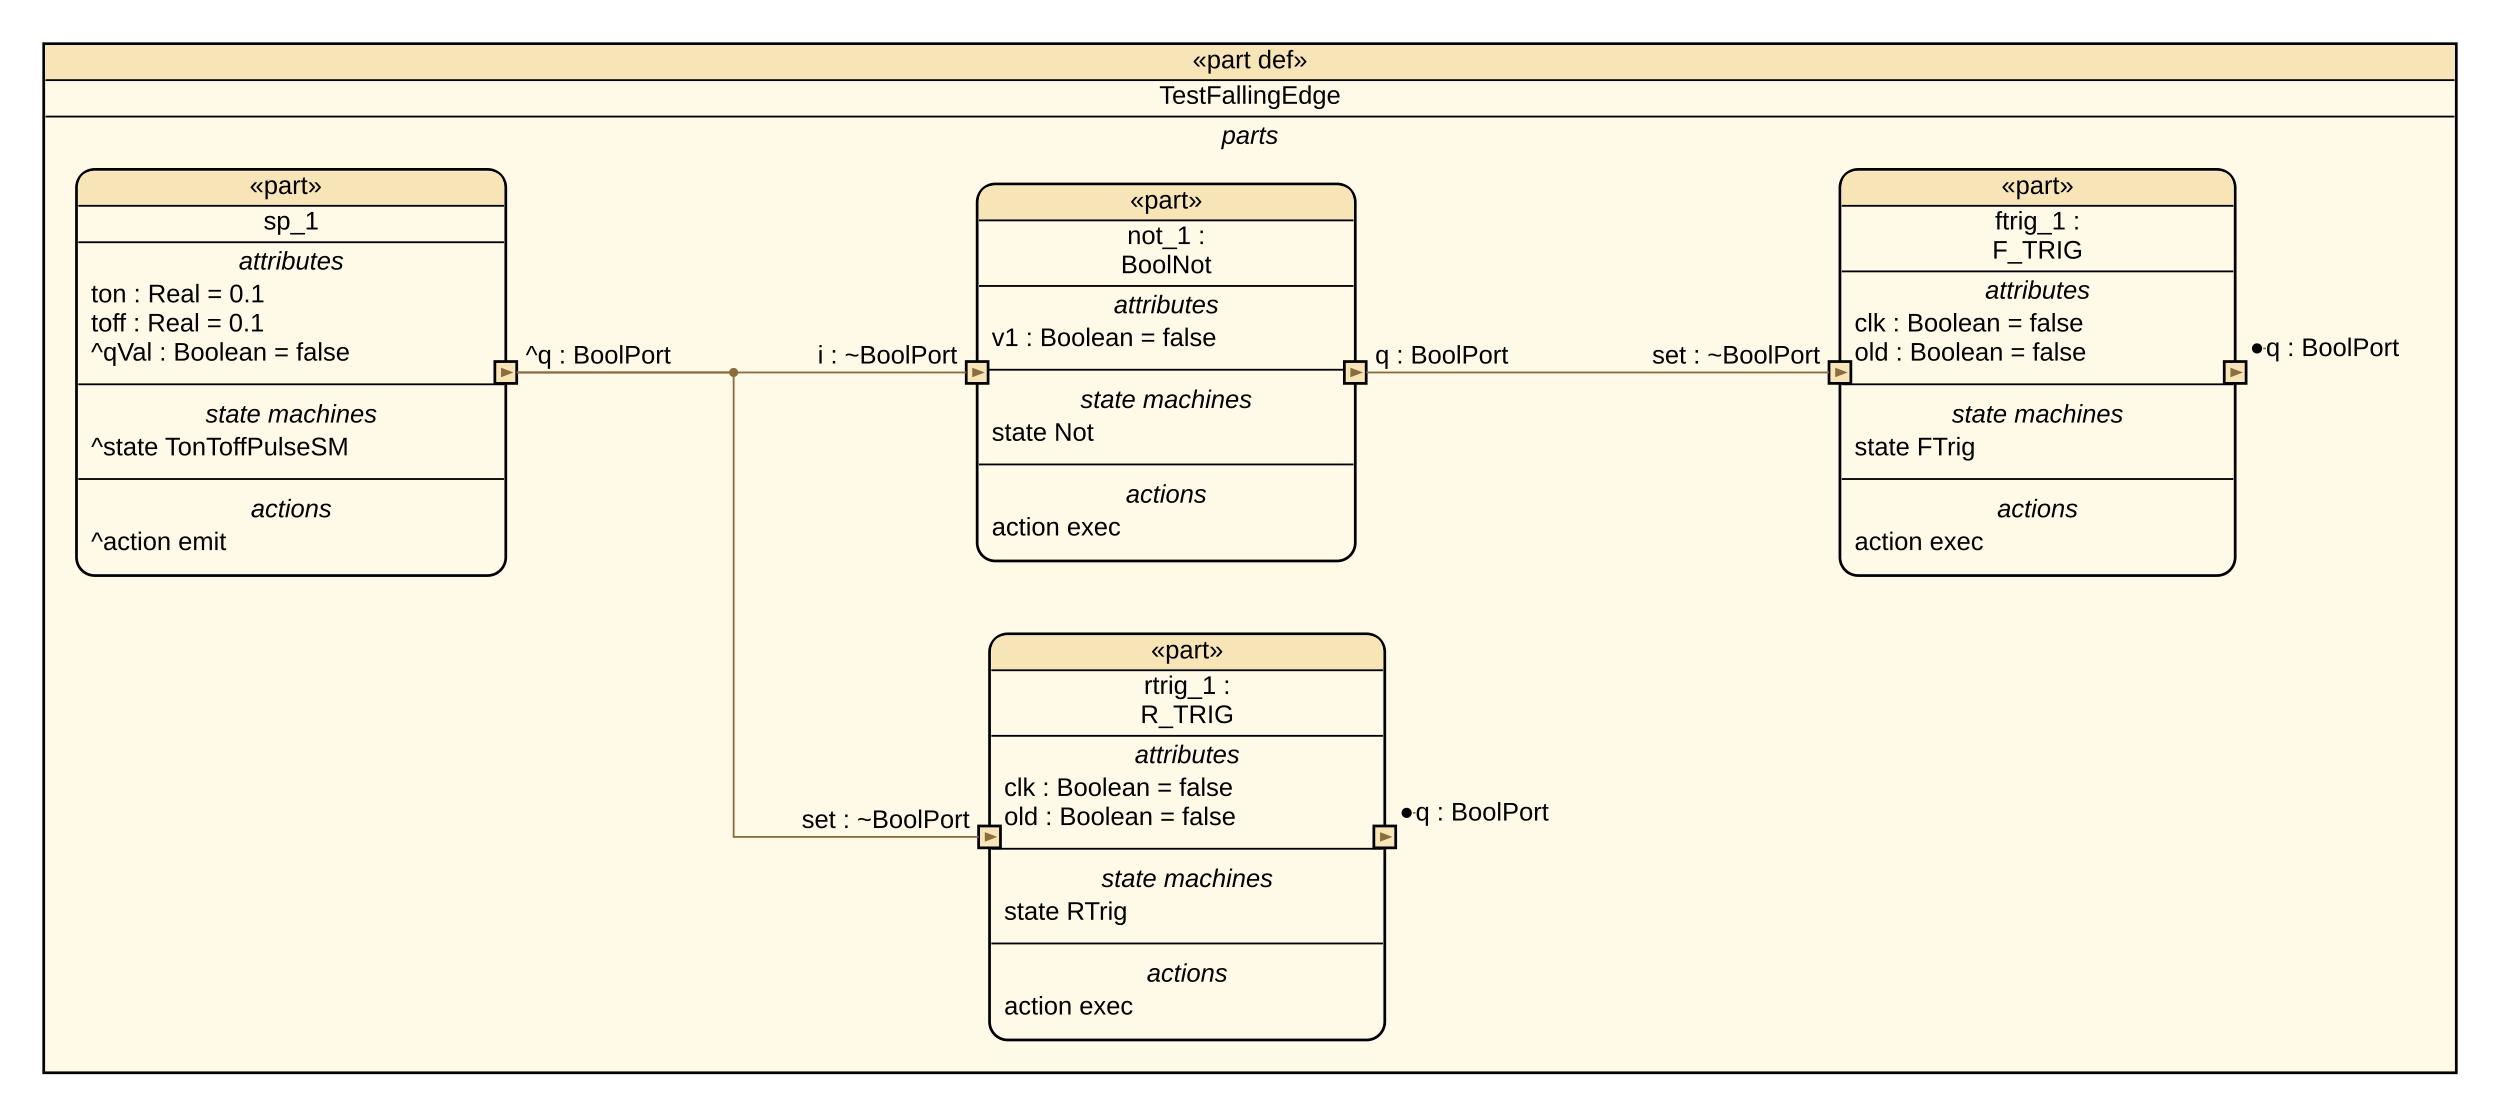
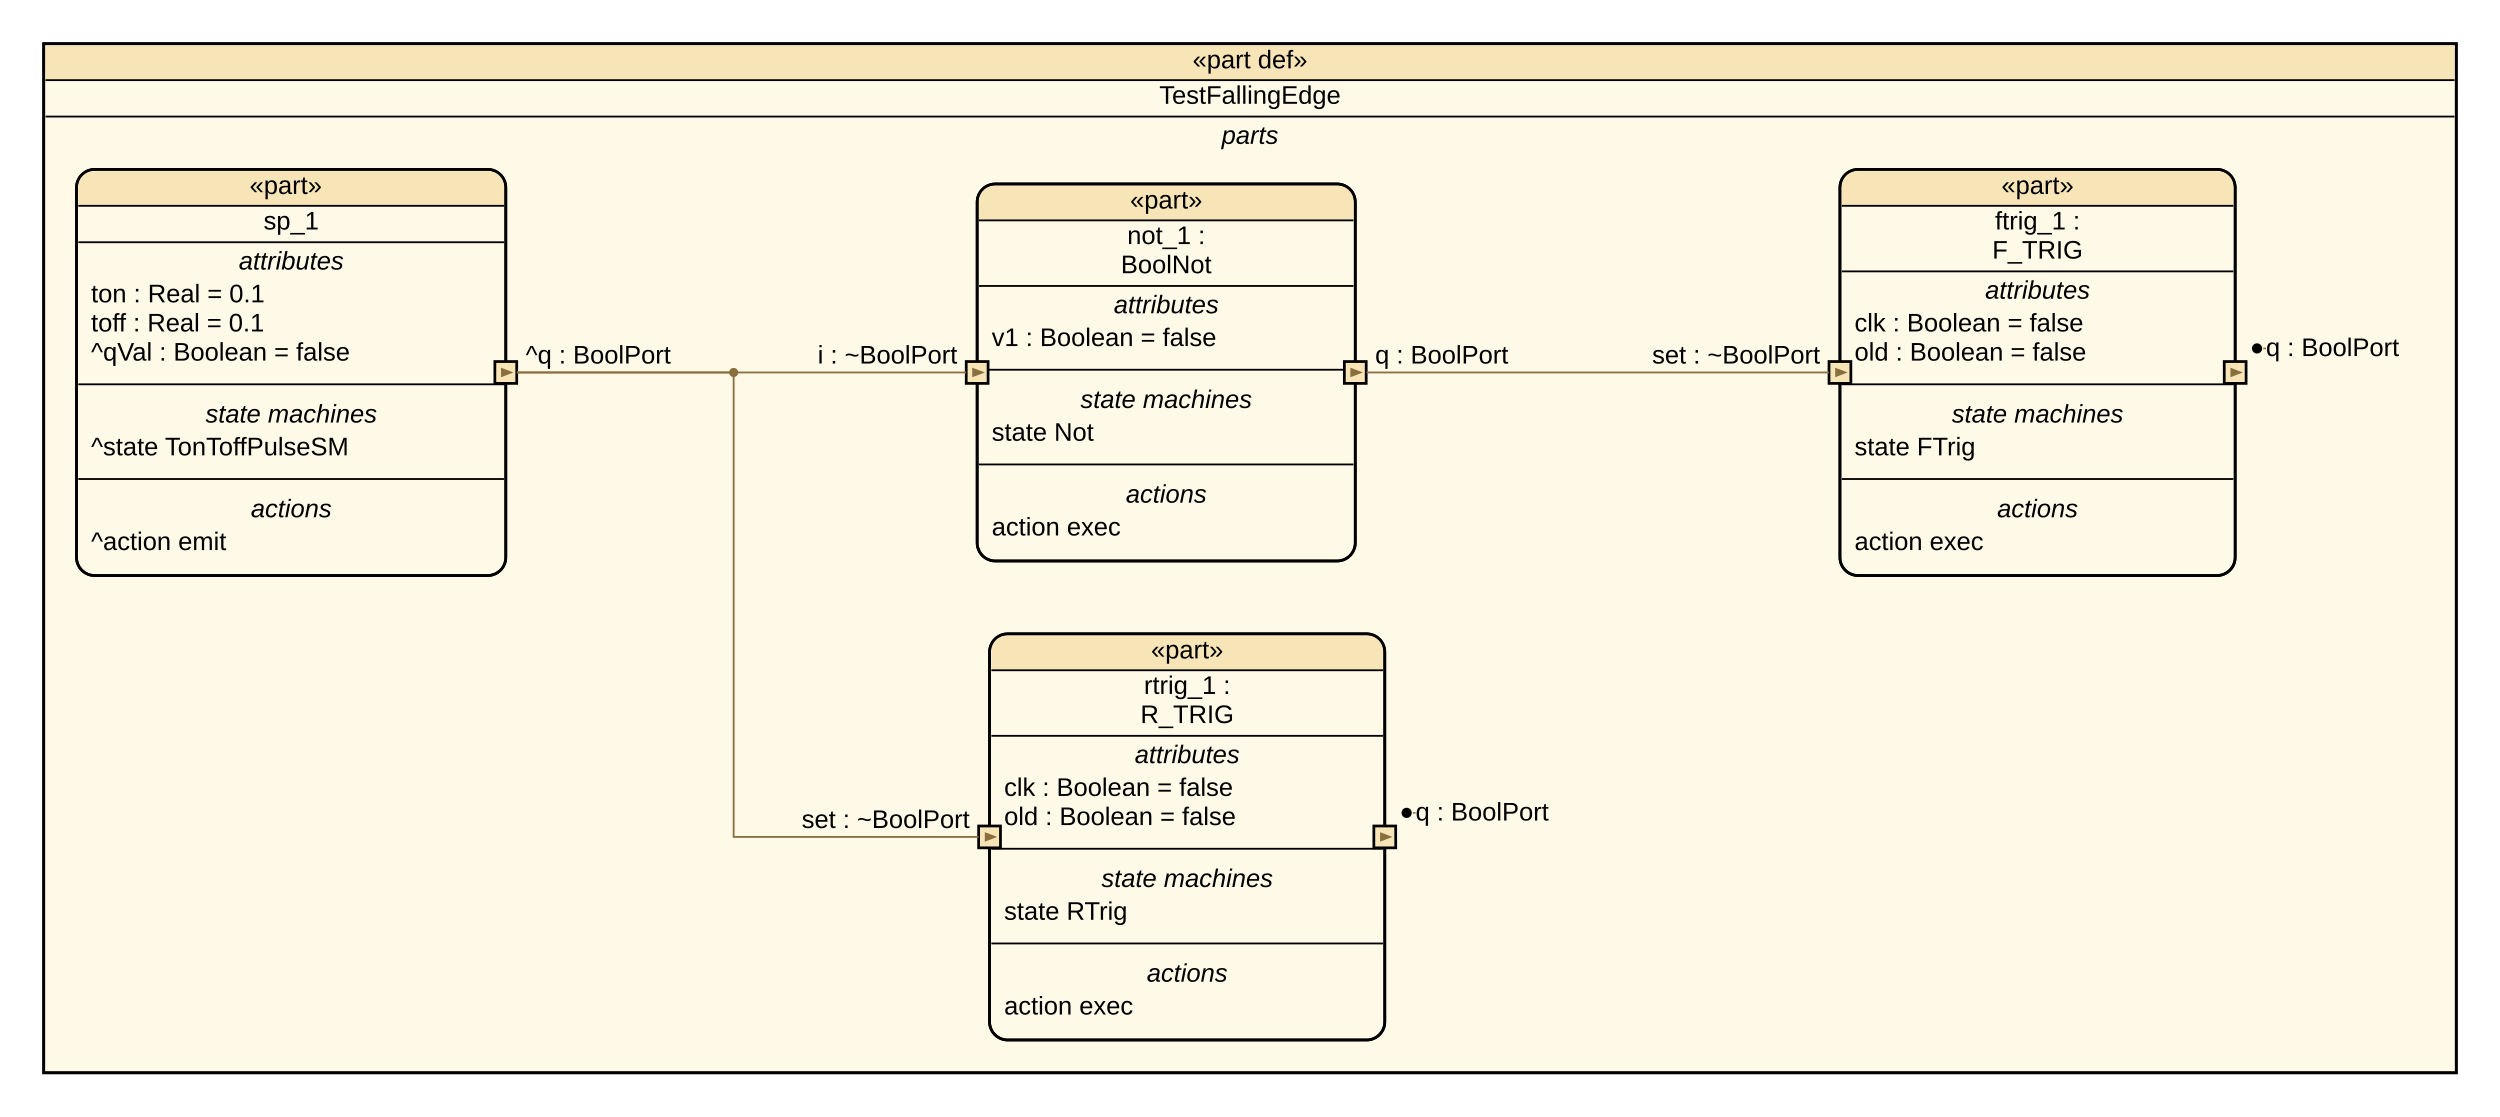
<svg xmlns="http://www.w3.org/2000/svg" width="1372.6" height="613.0" viewBox="-8.0 -8.0 1372.6 613.0">
  <defs>
    <marker id="arrow" markerUnits="userSpaceOnUse" markerWidth="8.0" markerHeight="6.0" refX="7.0" refY="3.0" orient="auto">
      <path d="M0,0 L8.0,3.0 L0,6.0 Z" fill="#8a6e3d" />
    </marker>
  </defs>
  <rect x="16.0" y="16.0" width="1324.6" height="565.0" rx="0.0" ry="0.0" fill="#fff9e8" stroke="#000" stroke-width="1.5" />
  <path d="M17.0,36.0 L17.0,17.0 Q17.0,17.0 17.0,17.0 L1339.6,17.0 Q1339.6,17.0 1339.6,17.0 L1339.6,36.0 Z" fill="#f7e5b7" />
  <text x="678.3" y="29.5" text-anchor="middle" font-family="Arial, sans-serif" font-size="14">«part def»</text>
  <line x1="17.0" y1="36.0" x2="1339.6" y2="36.0" stroke="#000" stroke-width="1" />
  <text x="678.3" y="49.0" text-anchor="middle" font-family="Arial, sans-serif" font-size="14">TestFallingEdge</text>
  <line x1="17.0" y1="56.0" x2="1339.6" y2="56.0" stroke="#000" stroke-width="1" />
+   <rect x="16.0" y="16.0" width="1324.6" height="565.0" rx="0.0" ry="0.0" fill="none" stroke="#000" stroke-width="1.5" />
  <text x="678.3" y="71.0" text-anchor="middle" font-family="Arial, sans-serif" font-size="14" font-style="italic">parts</text>
  <rect x="34.0" y="85.0" width="235.7" height="223.0" rx="10.0" ry="10.0" fill="#fff9e8" stroke="#000" stroke-width="1.5" />
  <path d="M35.0,105.0 L35.0,95.0 Q35.0,86.0 44.0,86.0 L259.7,86.0 Q268.7,86.0 268.7,95.0 L268.7,105.0 Z" fill="#f7e5b7" />
  <text x="148.9" y="98.5" text-anchor="middle" font-family="Arial, sans-serif" font-size="14">«part»</text>
  <line x1="35.0" y1="105.0" x2="268.7" y2="105.0" stroke="#000" stroke-width="1" />
  <text x="151.9" y="118.0" text-anchor="middle" font-family="Arial, sans-serif" font-size="14">sp_1</text>
  <line x1="35.0" y1="125.0" x2="268.7" y2="125.0" stroke="#000" stroke-width="1" />
+   <rect x="34.0" y="85.0" width="235.7" height="223.0" rx="10.0" ry="10.0" fill="none" stroke="#000" stroke-width="1.5" />
  <text x="151.9" y="140.0" text-anchor="middle" font-family="Arial, sans-serif" font-size="14" font-style="italic">attributes</text>
  <text x="42.0" y="158.0" text-anchor="start" font-family="Arial, sans-serif" font-size="14">ton : Real = 0.1</text>
  <text x="42.0" y="174.0" text-anchor="start" font-family="Arial, sans-serif" font-size="14">toff : Real = 0.1</text>
  <text x="42.0" y="190.0" text-anchor="start" font-family="Arial, sans-serif" font-size="14">^qVal : Boolean = false</text>
  <line x1="35.0" y1="203.0" x2="268.7" y2="203.0" stroke="#000" stroke-width="1" />
  <text x="151.9" y="224.0" text-anchor="middle" font-family="Arial, sans-serif" font-size="14" font-style="italic">state machines</text>
  <text x="42.0" y="242.0" text-anchor="start" font-family="Arial, sans-serif" font-size="14">^state TonToffPulseSM</text>
  <line x1="35.0" y1="255.0" x2="268.7" y2="255.0" stroke="#000" stroke-width="1" />
  <text x="151.9" y="276.0" text-anchor="middle" font-family="Arial, sans-serif" font-size="14" font-style="italic">actions</text>
  <text x="42.0" y="294.0" text-anchor="start" font-family="Arial, sans-serif" font-size="14">^action emit</text>
  <rect x="263.7" y="190.5" width="12.0" height="12.0" rx="0.0" ry="0.0" fill="#f7e5b7" stroke="#000" stroke-width="1.5" />
  <polygon points="273.9,196.5 267.1,199.1 267.1,193.9" fill="#8a6e3d" />
  <rect x="528.5" y="93.0" width="207.6" height="207.0" rx="10.0" ry="10.0" fill="#fff9e8" stroke="#000" stroke-width="1.5" />
  <path d="M529.5,113.0 L529.5,103.0 Q529.5,94.0 538.5,94.0 L726.1,94.0 Q735.1,94.0 735.1,103.0 L735.1,113.0 Z" fill="#f7e5b7" />
  <text x="632.3" y="106.5" text-anchor="middle" font-family="Arial, sans-serif" font-size="14">«part»</text>
  <line x1="529.5" y1="113.0" x2="735.1" y2="113.0" stroke="#000" stroke-width="1" />
  <text x="632.3" y="126.0" text-anchor="middle" font-family="Arial, sans-serif" font-size="14">not_1 :</text>
  <text x="632.3" y="142.0" text-anchor="middle" font-family="Arial, sans-serif" font-size="14">BoolNot</text>
  <line x1="529.5" y1="149.0" x2="735.1" y2="149.0" stroke="#000" stroke-width="1" />
+   <rect x="528.5" y="93.0" width="207.6" height="207.0" rx="10.0" ry="10.0" fill="none" stroke="#000" stroke-width="1.5" />
  <text x="632.3" y="164.0" text-anchor="middle" font-family="Arial, sans-serif" font-size="14" font-style="italic">attributes</text>
  <text x="536.5" y="182.0" text-anchor="start" font-family="Arial, sans-serif" font-size="14">v1 : Boolean = false</text>
  <line x1="529.5" y1="195.0" x2="735.1" y2="195.0" stroke="#000" stroke-width="1" />
  <text x="632.3" y="216.0" text-anchor="middle" font-family="Arial, sans-serif" font-size="14" font-style="italic">state machines</text>
  <text x="536.5" y="234.0" text-anchor="start" font-family="Arial, sans-serif" font-size="14">state Not</text>
  <line x1="529.5" y1="247.0" x2="735.1" y2="247.0" stroke="#000" stroke-width="1" />
  <text x="632.3" y="268.0" text-anchor="middle" font-family="Arial, sans-serif" font-size="14" font-style="italic">actions</text>
  <text x="536.5" y="286.0" text-anchor="start" font-family="Arial, sans-serif" font-size="14">action exec</text>
  <rect x="522.5" y="190.5" width="12.0" height="12.0" rx="0.0" ry="0.0" fill="#f7e5b7" stroke="#000" stroke-width="1.5" />
  <polygon points="532.7,196.5 525.8,199.1 525.8,193.9" fill="#8a6e3d" />
  <rect x="730.1" y="190.5" width="12.0" height="12.0" rx="0.0" ry="0.0" fill="#f7e5b7" stroke="#000" stroke-width="1.5" />
  <polygon points="740.3,196.5 733.4,199.1 733.4,193.9" fill="#8a6e3d" />
  <rect x="535.3" y="340.0" width="217.0" height="223.0" rx="10.0" ry="10.0" fill="#fff9e8" stroke="#000" stroke-width="1.5" />
  <path d="M536.3,360.0 L536.3,350.0 Q536.3,341.0 545.3,341.0 L742.3,341.0 Q751.3,341.0 751.3,350.0 L751.3,360.0 Z" fill="#f7e5b7" />
  <text x="643.8" y="353.5" text-anchor="middle" font-family="Arial, sans-serif" font-size="14">«part»</text>
  <line x1="536.3" y1="360.0" x2="751.3" y2="360.0" stroke="#000" stroke-width="1" />
  <text x="643.8" y="373.0" text-anchor="middle" font-family="Arial, sans-serif" font-size="14">rtrig_1 :</text>
  <text x="643.8" y="389.0" text-anchor="middle" font-family="Arial, sans-serif" font-size="14">R_TRIG</text>
  <line x1="536.3" y1="396.0" x2="751.3" y2="396.0" stroke="#000" stroke-width="1" />
+   <rect x="535.3" y="340.0" width="217.0" height="223.0" rx="10.0" ry="10.0" fill="none" stroke="#000" stroke-width="1.5" />
  <text x="643.8" y="411.0" text-anchor="middle" font-family="Arial, sans-serif" font-size="14" font-style="italic">attributes</text>
  <text x="543.3" y="429.0" text-anchor="start" font-family="Arial, sans-serif" font-size="14">clk : Boolean = false</text>
  <text x="543.3" y="445.0" text-anchor="start" font-family="Arial, sans-serif" font-size="14">old : Boolean = false</text>
  <line x1="536.3" y1="458.0" x2="751.3" y2="458.0" stroke="#000" stroke-width="1" />
  <text x="643.8" y="479.0" text-anchor="middle" font-family="Arial, sans-serif" font-size="14" font-style="italic">state machines</text>
  <text x="543.3" y="497.0" text-anchor="start" font-family="Arial, sans-serif" font-size="14">state RTrig</text>
  <line x1="536.3" y1="510.0" x2="751.3" y2="510.0" stroke="#000" stroke-width="1" />
  <text x="643.8" y="531.0" text-anchor="middle" font-family="Arial, sans-serif" font-size="14" font-style="italic">actions</text>
  <text x="543.3" y="549.0" text-anchor="start" font-family="Arial, sans-serif" font-size="14">action exec</text>
  <rect x="529.3" y="445.5" width="12.0" height="12.0" rx="0.0" ry="0.0" fill="#f7e5b7" stroke="#000" stroke-width="1.5" />
  <polygon points="539.5,451.5 532.7,454.1 532.7,448.9" fill="#8a6e3d" />
  <rect x="746.3" y="445.5" width="12.0" height="12.0" rx="0.0" ry="0.0" fill="#f7e5b7" stroke="#000" stroke-width="1.5" />
  <polygon points="756.5,451.5 749.7,454.1 749.7,448.9" fill="#8a6e3d" />
  <rect x="1002.2" y="85.0" width="217.0" height="223.0" rx="10.0" ry="10.0" fill="#fff9e8" stroke="#000" stroke-width="1.5" />
  <path d="M1003.2,105.0 L1003.2,95.0 Q1003.2,86.0 1012.2,86.0 L1209.2,86.0 Q1218.2,86.0 1218.2,95.0 L1218.2,105.0 Z" fill="#f7e5b7" />
  <text x="1110.7" y="98.5" text-anchor="middle" font-family="Arial, sans-serif" font-size="14">«part»</text>
  <line x1="1003.2" y1="105.0" x2="1218.2" y2="105.0" stroke="#000" stroke-width="1" />
  <text x="1110.7" y="118.0" text-anchor="middle" font-family="Arial, sans-serif" font-size="14">ftrig_1 :</text>
  <text x="1110.7" y="134.0" text-anchor="middle" font-family="Arial, sans-serif" font-size="14">F_TRIG</text>
  <line x1="1003.2" y1="141.0" x2="1218.2" y2="141.0" stroke="#000" stroke-width="1" />
+   <rect x="1002.2" y="85.0" width="217.0" height="223.0" rx="10.0" ry="10.0" fill="none" stroke="#000" stroke-width="1.5" />
  <text x="1110.7" y="156.0" text-anchor="middle" font-family="Arial, sans-serif" font-size="14" font-style="italic">attributes</text>
  <text x="1010.2" y="174.0" text-anchor="start" font-family="Arial, sans-serif" font-size="14">clk : Boolean = false</text>
  <text x="1010.2" y="190.0" text-anchor="start" font-family="Arial, sans-serif" font-size="14">old : Boolean = false</text>
  <line x1="1003.2" y1="203.0" x2="1218.2" y2="203.0" stroke="#000" stroke-width="1" />
  <text x="1110.7" y="224.0" text-anchor="middle" font-family="Arial, sans-serif" font-size="14" font-style="italic">state machines</text>
  <text x="1010.2" y="242.0" text-anchor="start" font-family="Arial, sans-serif" font-size="14">state FTrig</text>
  <line x1="1003.2" y1="255.0" x2="1218.2" y2="255.0" stroke="#000" stroke-width="1" />
  <text x="1110.7" y="276.0" text-anchor="middle" font-family="Arial, sans-serif" font-size="14" font-style="italic">actions</text>
  <text x="1010.2" y="294.0" text-anchor="start" font-family="Arial, sans-serif" font-size="14">action exec</text>
  <rect x="996.2" y="190.5" width="12.0" height="12.0" rx="0.0" ry="0.0" fill="#f7e5b7" stroke="#000" stroke-width="1.5" />
  <polygon points="1006.4,196.5 999.6,199.1 999.6,193.9" fill="#8a6e3d" />
  <rect x="1213.2" y="190.5" width="12.0" height="12.0" rx="0.0" ry="0.0" fill="#f7e5b7" stroke="#000" stroke-width="1.5" />
  <polygon points="1223.4,196.5 1216.6,199.1 1216.6,193.9" fill="#8a6e3d" />
  <path d="M275.7,196.5 L522.5,196.5" fill="none" stroke="#8a6e3d" stroke-width="1.0" />
  <path d="M275.7,196.5 L394.8,196.5 L394.8,451.5 L529.3,451.5" fill="none" stroke="#8a6e3d" stroke-width="1.0" />
  <path d="M742.1,196.5 L996.2,196.5" fill="none" stroke="#8a6e3d" stroke-width="1.0" />
  <circle cx="394.8" cy="196.5" r="2.5" fill="#8a6e3d" />
  <text x="280.6" y="191.6" text-anchor="start" font-family="Arial, sans-serif" font-size="14">^q : BoolPort</text>
  <text x="517.6" y="191.6" text-anchor="end" font-family="Arial, sans-serif" font-size="14">i : ~BoolPort</text>
  <text x="747.0" y="191.6" text-anchor="start" font-family="Arial, sans-serif" font-size="14">q : BoolPort</text>
  <text x="524.4" y="446.6" text-anchor="end" font-family="Arial, sans-serif" font-size="14">set : ~BoolPort</text>
  <text x="769.2" y="442.5" text-anchor="start" font-family="Arial, sans-serif" font-size="14">q : BoolPort</text>
  <line x1="769.2" y1="438.3" x2="764.3" y2="438.3" stroke="#8a6e3d" stroke-width="0.9" stroke-dasharray="1.5 2" />
  <circle cx="764.3" cy="438.3" r="2.8" fill="#000" stroke="none" />
  <text x="991.3" y="191.6" text-anchor="end" font-family="Arial, sans-serif" font-size="14">set : ~BoolPort</text>
  <text x="1236.1" y="187.5" text-anchor="start" font-family="Arial, sans-serif" font-size="14">q : BoolPort</text>
  <line x1="1236.1" y1="183.3" x2="1231.2" y2="183.3" stroke="#8a6e3d" stroke-width="0.9" stroke-dasharray="1.5 2" />
  <circle cx="1231.2" cy="183.3" r="2.8" fill="#000" stroke="none" />
</svg>
